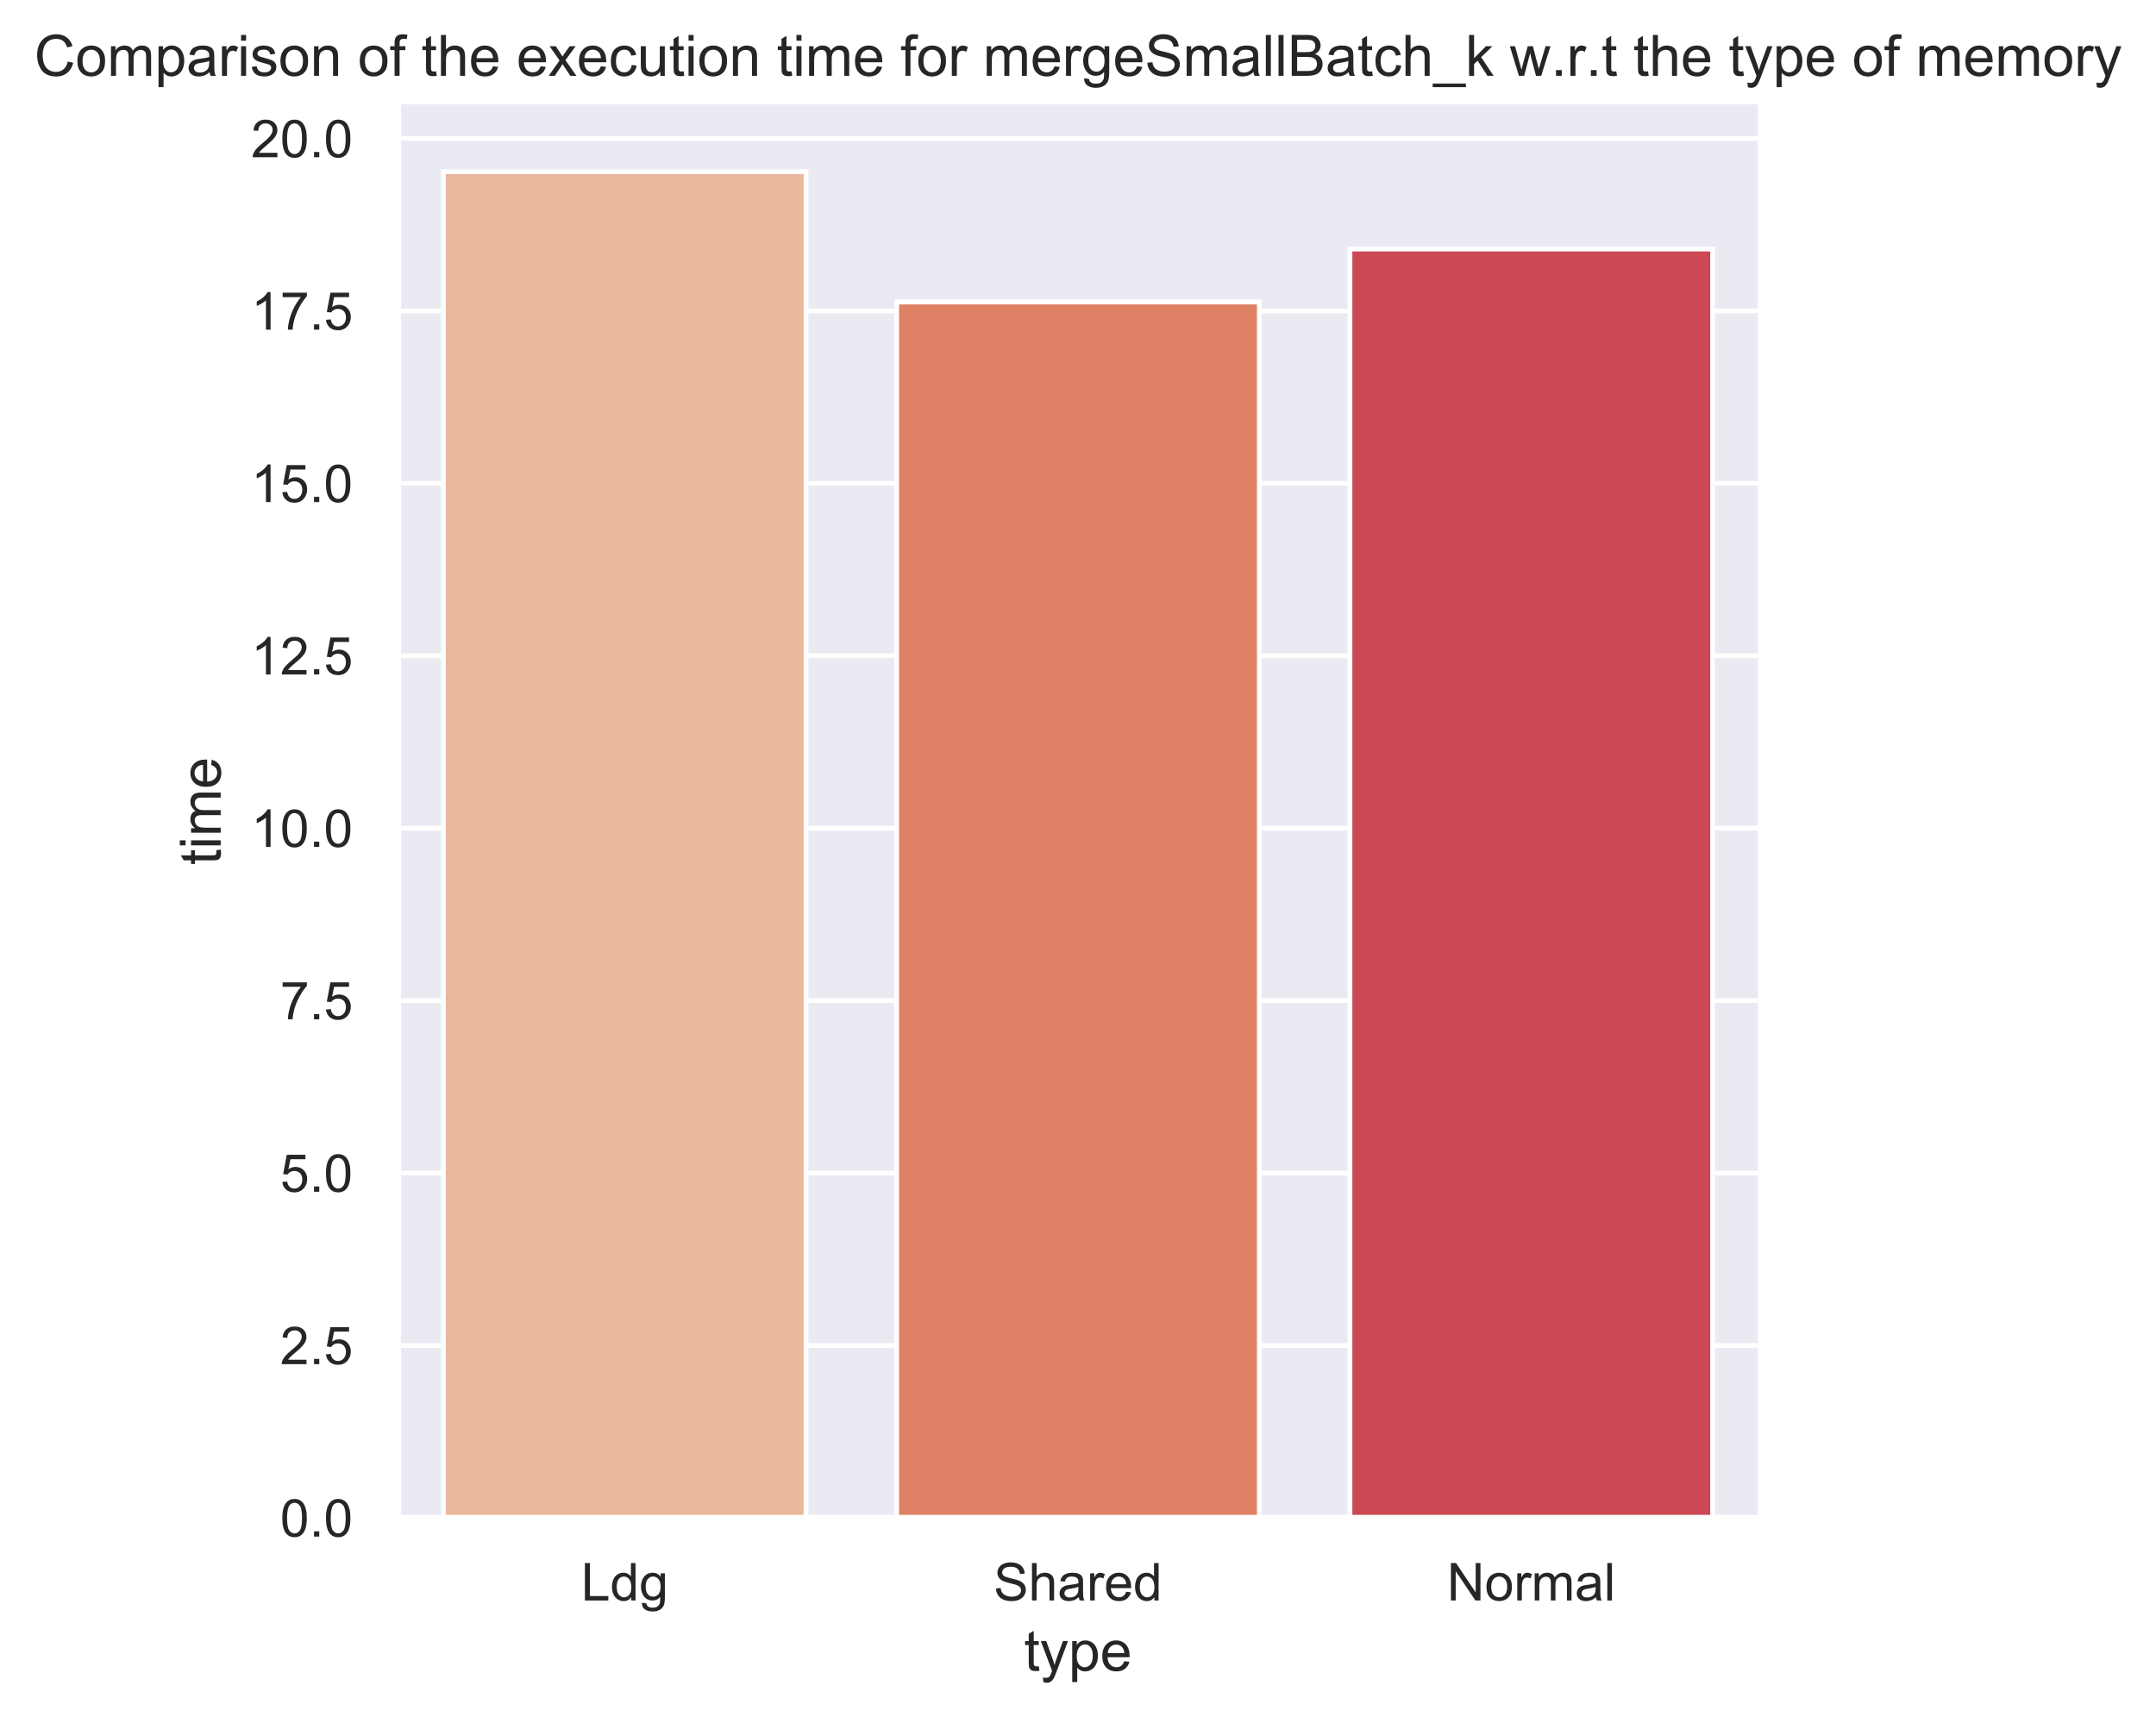
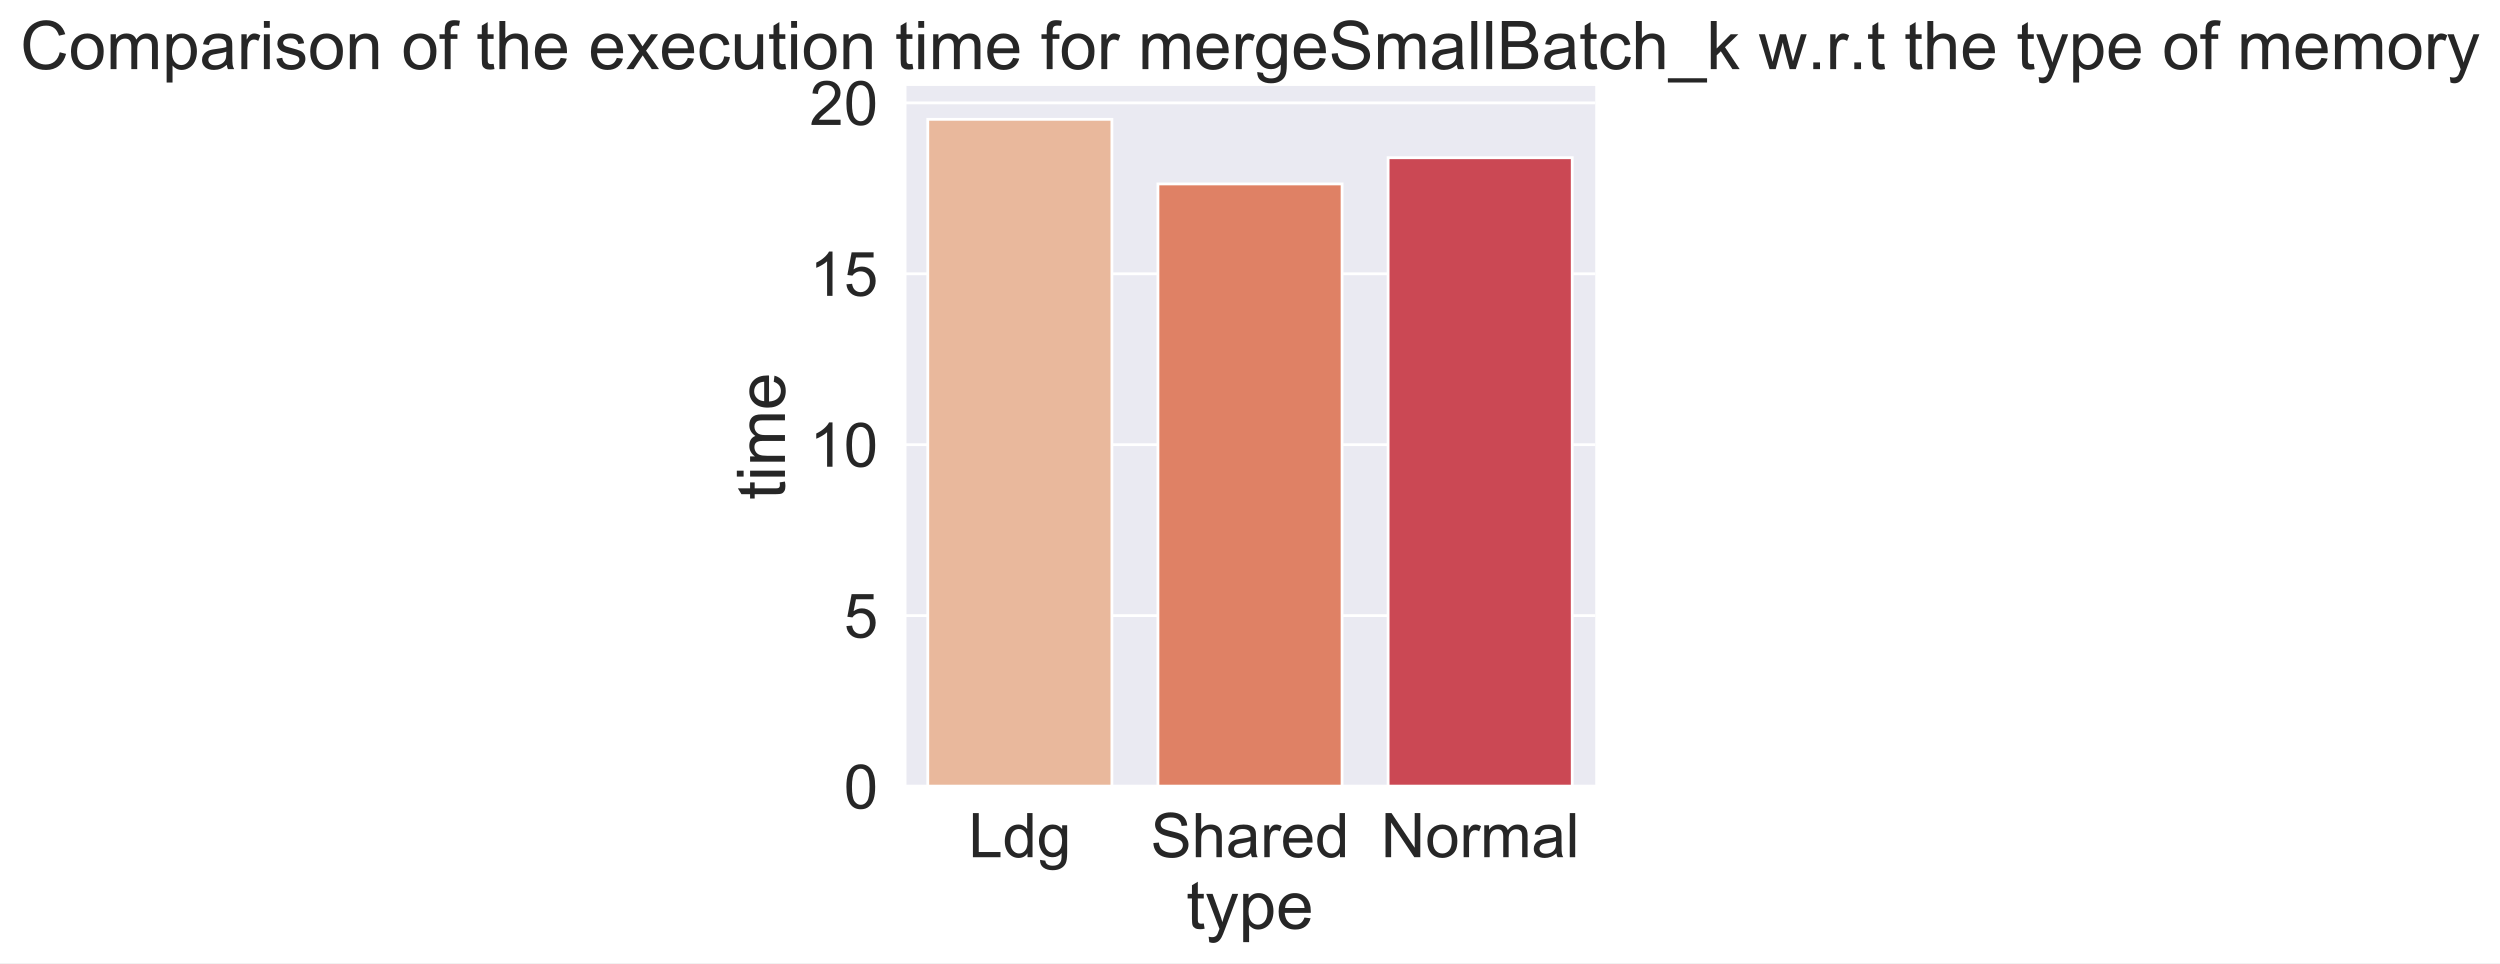
- <svg xmlns="http://www.w3.org/2000/svg" xmlns:xlink="http://www.w3.org/1999/xlink" height="360.928pt" version="1.1" viewBox="0 0 453.202 360.928" width="453.202pt">
+ <svg xmlns="http://www.w3.org/2000/svg" xmlns:xlink="http://www.w3.org/1999/xlink" height="343.639pt" version="1.1" viewBox="0 0 892.005 343.639" width="892.005pt">
  <defs>
    <style type="text/css">
*{stroke-linecap:butt;stroke-linejoin:round;}
  </style>
  </defs>
  <g id="figure_1">
    <g id="patch_1">
-       <path d="M 0 360.928  L 453.202 360.928  L 453.202 0  L 0 0  z " style="fill:#ffffff;" />
+       <path d="M 0 343.639  L 892.005 343.639  L 892.005 0  L 0 0  z " style="fill:#ffffff;" />
    </g>
    <g id="axes_1">
      <g id="patch_2">
-         <path d="M 83.681 319.065  L 369.521 319.065  L 369.521 21.936  L 83.681 21.936  z " style="fill:#eaeaf2;" />
+         <path d="M 322.815 280.613  L 569.19 280.613  L 569.19 30.671  L 322.815 30.671  z " style="fill:#eaeaf2;" />
      </g>
      <g id="matplotlib.axis_1">
        <g id="xtick_1">
          <g id="text_1">
            <defs>
              <path d="M 7.328 0  L 7.328 71.578  L 16.797 71.578  L 16.797 8.453  L 52.047 8.453  L 52.047 0  z " id="ArialMT-76" />
              <path d="M 40.234 0  L 40.234 6.547  Q 35.297 -1.172 25.734 -1.172  Q 19.531 -1.172 14.328 2.25  Q 9.125 5.672 6.266 11.797  Q 3.422 17.922 3.422 25.875  Q 3.422 33.641 6 39.969  Q 8.594 46.297 13.766 49.656  Q 18.953 53.031 25.344 53.031  Q 30.031 53.031 33.688 51.047  Q 37.359 49.078 39.656 45.906  L 39.656 71.578  L 48.391 71.578  L 48.391 0  z M 12.453 25.875  Q 12.453 15.922 16.641 10.984  Q 20.844 6.062 26.562 6.062  Q 32.328 6.062 36.344 10.766  Q 40.375 15.484 40.375 25.141  Q 40.375 35.797 36.266 40.766  Q 32.172 45.75 26.172 45.75  Q 20.312 45.75 16.375 40.969  Q 12.453 36.188 12.453 25.875  z " id="ArialMT-100" />
              <path d="M 4.984 -4.297  L 13.531 -5.562  Q 14.062 -9.516 16.5 -11.328  Q 19.781 -13.766 25.438 -13.766  Q 31.547 -13.766 34.859 -11.328  Q 38.188 -8.891 39.359 -4.5  Q 40.047 -1.812 39.984 6.781  Q 34.234 0 25.641 0  Q 14.938 0 9.078 7.719  Q 3.219 15.438 3.219 26.219  Q 3.219 33.641 5.906 39.906  Q 8.594 46.188 13.688 49.609  Q 18.797 53.031 25.688 53.031  Q 34.859 53.031 40.828 45.609  L 40.828 51.859  L 48.922 51.859  L 48.922 7.031  Q 48.922 -5.078 46.453 -10.125  Q 44 -15.188 38.641 -18.109  Q 33.297 -21.047 25.484 -21.047  Q 16.219 -21.047 10.5 -16.875  Q 4.781 -12.703 4.984 -4.297  z M 12.25 26.859  Q 12.25 16.656 16.297 11.969  Q 20.359 7.281 26.469 7.281  Q 32.516 7.281 36.609 11.938  Q 40.719 16.609 40.719 26.562  Q 40.719 36.078 36.5 40.906  Q 32.281 45.75 26.312 45.75  Q 20.453 45.75 16.344 40.984  Q 12.25 36.234 12.25 26.859  z " id="ArialMT-103" />
            </defs>
-             <g style="fill:#262626;" transform="translate(122.1457 336.4386)scale(0.11 -0.11)">
+             <g style="fill:#262626;" transform="translate(345.5264 305.8597)scale(0.22 -0.22)">
              <use xlink:href="#ArialMT-76" />
              <use x="55.615" xlink:href="#ArialMT-100" />
              <use x="111.23" xlink:href="#ArialMT-103" />
            </g>
          </g>
        </g>
        <g id="xtick_2">
          <g id="text_2">
            <defs>
              <path d="M 4.5 23  L 13.422 23.781  Q 14.062 18.406 16.375 14.969  Q 18.703 11.531 23.578 9.406  Q 28.469 7.281 34.578 7.281  Q 39.984 7.281 44.141 8.891  Q 48.297 10.5 50.312 13.297  Q 52.344 16.109 52.344 19.438  Q 52.344 22.797 50.391 25.312  Q 48.438 27.828 43.953 29.547  Q 41.062 30.672 31.203 33.031  Q 21.344 35.406 17.391 37.5  Q 12.25 40.188 9.734 44.156  Q 7.234 48.141 7.234 53.078  Q 7.234 58.5 10.297 63.203  Q 13.375 67.922 19.281 70.359  Q 25.203 72.797 32.422 72.797  Q 40.375 72.797 46.453 70.234  Q 52.547 67.672 55.812 62.688  Q 59.078 57.719 59.328 51.422  L 50.25 50.734  Q 49.516 57.516 45.281 60.984  Q 41.062 64.453 32.812 64.453  Q 24.219 64.453 20.281 61.297  Q 16.359 58.156 16.359 53.719  Q 16.359 49.859 19.141 47.359  Q 21.875 44.875 33.422 42.266  Q 44.969 39.656 49.266 37.703  Q 55.516 34.812 58.484 30.391  Q 61.469 25.984 61.469 20.219  Q 61.469 14.5 58.203 9.438  Q 54.938 4.391 48.797 1.578  Q 42.672 -1.219 35.016 -1.219  Q 25.297 -1.219 18.719 1.609  Q 12.156 4.438 8.422 10.125  Q 4.688 15.828 4.5 23  z " id="ArialMT-83" />
              <path d="M 6.594 0  L 6.594 71.578  L 15.375 71.578  L 15.375 45.906  Q 21.531 53.031 30.906 53.031  Q 36.672 53.031 40.922 50.75  Q 45.172 48.484 47 44.484  Q 48.828 40.484 48.828 32.859  L 48.828 0  L 40.047 0  L 40.047 32.859  Q 40.047 39.453 37.188 42.453  Q 34.328 45.453 29.109 45.453  Q 25.203 45.453 21.75 43.422  Q 18.312 41.406 16.844 37.938  Q 15.375 34.469 15.375 28.375  L 15.375 0  z " id="ArialMT-104" />
              <path d="M 40.438 6.391  Q 35.547 2.25 31.031 0.531  Q 26.516 -1.172 21.344 -1.172  Q 12.797 -1.172 8.203 3  Q 3.609 7.172 3.609 13.672  Q 3.609 17.484 5.344 20.625  Q 7.078 23.781 9.891 25.688  Q 12.703 27.594 16.219 28.562  Q 18.797 29.25 24.031 29.891  Q 34.672 31.156 39.703 32.906  Q 39.75 34.719 39.75 35.203  Q 39.75 40.578 37.25 42.781  Q 33.891 45.75 27.25 45.75  Q 21.047 45.75 18.094 43.578  Q 15.141 41.406 13.719 35.891  L 5.125 37.062  Q 6.297 42.578 8.984 45.969  Q 11.672 49.359 16.75 51.188  Q 21.828 53.031 28.516 53.031  Q 35.156 53.031 39.297 51.469  Q 43.453 49.906 45.406 47.531  Q 47.359 45.172 48.141 41.547  Q 48.578 39.312 48.578 33.453  L 48.578 21.734  Q 48.578 9.469 49.141 6.219  Q 49.703 2.984 51.375 0  L 42.188 0  Q 40.828 2.734 40.438 6.391  z M 39.703 26.031  Q 34.906 24.078 25.344 22.703  Q 19.922 21.922 17.672 20.938  Q 15.438 19.969 14.203 18.094  Q 12.984 16.219 12.984 13.922  Q 12.984 10.406 15.641 8.062  Q 18.312 5.719 23.438 5.719  Q 28.516 5.719 32.469 7.938  Q 36.422 10.156 38.281 14.016  Q 39.703 17 39.703 22.797  z " id="ArialMT-97" />
              <path d="M 6.5 0  L 6.5 51.859  L 14.406 51.859  L 14.406 44  Q 17.438 49.516 20 51.266  Q 22.562 53.031 25.641 53.031  Q 30.078 53.031 34.672 50.203  L 31.641 42.047  Q 28.422 43.953 25.203 43.953  Q 22.312 43.953 20.016 42.219  Q 17.719 40.484 16.75 37.406  Q 15.281 32.719 15.281 27.156  L 15.281 0  z " id="ArialMT-114" />
              <path d="M 42.094 16.703  L 51.172 15.578  Q 49.031 7.625 43.219 3.219  Q 37.406 -1.172 28.375 -1.172  Q 17 -1.172 10.328 5.828  Q 3.656 12.844 3.656 25.484  Q 3.656 38.578 10.391 45.797  Q 17.141 53.031 27.875 53.031  Q 38.281 53.031 44.875 45.953  Q 51.469 38.875 51.469 26.031  Q 51.469 25.25 51.422 23.688  L 12.75 23.688  Q 13.234 15.141 17.578 10.594  Q 21.922 6.062 28.422 6.062  Q 33.25 6.062 36.672 8.594  Q 40.094 11.141 42.094 16.703  z M 13.234 30.906  L 42.188 30.906  Q 41.609 37.453 38.875 40.719  Q 34.672 45.797 27.984 45.797  Q 21.922 45.797 17.797 41.75  Q 13.672 37.703 13.234 30.906  z " id="ArialMT-101" />
            </defs>
-             <g style="fill:#262626;" transform="translate(208.8672 336.4386)scale(0.11 -0.11)">
+             <g style="fill:#262626;" transform="translate(410.5344 305.8597)scale(0.22 -0.22)">
              <use xlink:href="#ArialMT-83" />
              <use x="66.699" xlink:href="#ArialMT-104" />
              <use x="122.314" xlink:href="#ArialMT-97" />
              <use x="177.93" xlink:href="#ArialMT-114" />
              <use x="211.23" xlink:href="#ArialMT-101" />
              <use x="266.846" xlink:href="#ArialMT-100" />
            </g>
          </g>
        </g>
        <g id="xtick_3">
          <g id="text_3">
            <defs>
              <path d="M 7.625 0  L 7.625 71.578  L 17.328 71.578  L 54.938 15.375  L 54.938 71.578  L 64.016 71.578  L 64.016 0  L 54.297 0  L 16.703 56.25  L 16.703 0  z " id="ArialMT-78" />
              <path d="M 3.328 25.922  Q 3.328 40.328 11.328 47.266  Q 18.016 53.031 27.641 53.031  Q 38.328 53.031 45.109 46.016  Q 51.906 39.016 51.906 26.656  Q 51.906 16.656 48.906 10.906  Q 45.906 5.172 40.156 2  Q 34.422 -1.172 27.641 -1.172  Q 16.75 -1.172 10.031 5.812  Q 3.328 12.797 3.328 25.922  z M 12.359 25.922  Q 12.359 15.969 16.703 11.016  Q 21.047 6.062 27.641 6.062  Q 34.188 6.062 38.531 11.031  Q 42.875 16.016 42.875 26.219  Q 42.875 35.844 38.5 40.797  Q 34.125 45.75 27.641 45.75  Q 21.047 45.75 16.703 40.812  Q 12.359 35.891 12.359 25.922  z " id="ArialMT-111" />
              <path d="M 6.594 0  L 6.594 51.859  L 14.453 51.859  L 14.453 44.578  Q 16.891 48.391 20.938 50.703  Q 25 53.031 30.172 53.031  Q 35.938 53.031 39.625 50.641  Q 43.312 48.25 44.828 43.953  Q 50.984 53.031 60.844 53.031  Q 68.562 53.031 72.703 48.75  Q 76.859 44.484 76.859 35.594  L 76.859 0  L 68.109 0  L 68.109 32.672  Q 68.109 37.938 67.25 40.25  Q 66.406 42.578 64.156 43.984  Q 61.922 45.406 58.891 45.406  Q 53.422 45.406 49.797 41.766  Q 46.188 38.141 46.188 30.125  L 46.188 0  L 37.406 0  L 37.406 33.688  Q 37.406 39.547 35.25 42.469  Q 33.109 45.406 28.219 45.406  Q 24.516 45.406 21.359 43.453  Q 18.219 41.5 16.797 37.734  Q 15.375 33.984 15.375 26.906  L 15.375 0  z " id="ArialMT-109" />
              <path d="M 6.391 0  L 6.391 71.578  L 15.188 71.578  L 15.188 0  z " id="ArialMT-108" />
            </defs>
-             <g style="fill:#262626;" transform="translate(304.1575 336.4386)scale(0.11 -0.11)">
+             <g style="fill:#262626;" transform="translate(492.68 305.8597)scale(0.22 -0.22)">
              <use xlink:href="#ArialMT-78" />
              <use x="72.217" xlink:href="#ArialMT-111" />
              <use x="127.832" xlink:href="#ArialMT-114" />
              <use x="161.133" xlink:href="#ArialMT-109" />
              <use x="244.434" xlink:href="#ArialMT-97" />
              <use x="300.049" xlink:href="#ArialMT-108" />
            </g>
          </g>
        </g>
        <g id="text_4">
          <defs>
            <path d="M 25.781 7.859  L 27.047 0.094  Q 23.344 -0.688 20.406 -0.688  Q 15.625 -0.688 12.984 0.828  Q 10.359 2.344 9.281 4.812  Q 8.203 7.281 8.203 15.188  L 8.203 45.016  L 1.766 45.016  L 1.766 51.859  L 8.203 51.859  L 8.203 64.703  L 16.938 69.969  L 16.938 51.859  L 25.781 51.859  L 25.781 45.016  L 16.938 45.016  L 16.938 14.703  Q 16.938 10.938 17.406 9.859  Q 17.875 8.797 18.922 8.156  Q 19.969 7.516 21.922 7.516  Q 23.391 7.516 25.781 7.859  z " id="ArialMT-116" />
            <path d="M 6.203 -19.969  L 5.219 -11.719  Q 8.109 -12.5 10.25 -12.5  Q 13.188 -12.5 14.938 -11.516  Q 16.703 -10.547 17.828 -8.797  Q 18.656 -7.469 20.516 -2.25  Q 20.75 -1.516 21.297 -0.094  L 1.609 51.859  L 11.078 51.859  L 21.875 21.828  Q 23.969 16.109 25.641 9.812  Q 27.156 15.875 29.25 21.625  L 40.328 51.859  L 49.125 51.859  L 29.391 -0.875  Q 26.219 -9.422 24.469 -12.641  Q 22.125 -17 19.094 -19.016  Q 16.062 -21.047 11.859 -21.047  Q 9.328 -21.047 6.203 -19.969  z " id="ArialMT-121" />
            <path d="M 6.594 -19.875  L 6.594 51.859  L 14.594 51.859  L 14.594 45.125  Q 17.438 49.078 21 51.047  Q 24.562 53.031 29.641 53.031  Q 36.281 53.031 41.359 49.609  Q 46.438 46.188 49.016 39.953  Q 51.609 33.734 51.609 26.312  Q 51.609 18.359 48.75 11.984  Q 45.906 5.609 40.453 2.219  Q 35.016 -1.172 29 -1.172  Q 24.609 -1.172 21.109 0.688  Q 17.625 2.547 15.375 5.375  L 15.375 -19.875  z M 14.547 25.641  Q 14.547 15.625 18.594 10.844  Q 22.656 6.062 28.422 6.062  Q 34.281 6.062 38.453 11.016  Q 42.625 15.969 42.625 26.375  Q 42.625 36.281 38.547 41.203  Q 34.469 46.141 28.812 46.141  Q 23.188 46.141 18.859 40.891  Q 14.547 35.641 14.547 25.641  z " id="ArialMT-112" />
          </defs>
-           <g style="fill:#262626;" transform="translate(215.2612 351.2025)scale(0.12 -0.12)">
+           <g style="fill:#262626;" transform="translate(423.3225 331.3875)scale(0.24 -0.24)">
            <use xlink:href="#ArialMT-116" />
            <use x="27.783" xlink:href="#ArialMT-121" />
            <use x="77.783" xlink:href="#ArialMT-112" />
            <use x="133.398" xlink:href="#ArialMT-101" />
          </g>
        </g>
      </g>
      <g id="matplotlib.axis_2">
        <g id="ytick_1">
          <g id="line2d_1">
-             <path clip-path="url(#p1b92fdbf98)" d="M 83.681 319.065  L 369.521 319.065  " style="fill:none;stroke:#ffffff;stroke-linecap:round;" />
+             <path clip-path="url(#p3af0420ba1)" d="M 322.815 280.613  L 569.19 280.613  " style="fill:none;stroke:#ffffff;stroke-linecap:round;" />
          </g>
          <g id="text_5">
            <defs>
              <path d="M 4.156 35.297  Q 4.156 48 6.766 55.734  Q 9.375 63.484 14.516 67.672  Q 19.672 71.875 27.484 71.875  Q 33.25 71.875 37.594 69.547  Q 41.938 67.234 44.766 62.859  Q 47.609 58.5 49.219 52.219  Q 50.828 45.953 50.828 35.297  Q 50.828 22.703 48.234 14.969  Q 45.656 7.234 40.5 3  Q 35.359 -1.219 27.484 -1.219  Q 17.141 -1.219 11.234 6.203  Q 4.156 15.141 4.156 35.297  z M 13.188 35.297  Q 13.188 17.672 17.312 11.828  Q 21.438 6 27.484 6  Q 33.547 6 37.672 11.859  Q 41.797 17.719 41.797 35.297  Q 41.797 52.984 37.672 58.781  Q 33.547 64.594 27.391 64.594  Q 21.344 64.594 17.719 59.469  Q 13.188 52.938 13.188 35.297  z " id="ArialMT-48" />
-               <path d="M 9.078 0  L 9.078 10.016  L 19.094 10.016  L 19.094 0  z " id="ArialMT-46" />
-             </defs>
-             <g style="fill:#262626;" transform="translate(58.89125 323.0018)scale(0.11 -0.11)">
+             </defs>
+             <g style="fill:#262626;" transform="translate(301.0809 288.4861)scale(0.22 -0.22)">
              <use xlink:href="#ArialMT-48" />
-               <use x="55.615" xlink:href="#ArialMT-46" />
-               <use x="83.398" xlink:href="#ArialMT-48" />
            </g>
          </g>
        </g>
        <g id="ytick_2">
          <g id="line2d_2">
-             <path clip-path="url(#p1b92fdbf98)" d="M 83.681 282.821  L 369.521 282.821  " style="fill:none;stroke:#ffffff;stroke-linecap:round;" />
+             <path clip-path="url(#p3af0420ba1)" d="M 322.815 219.637  L 569.19 219.637  " style="fill:none;stroke:#ffffff;stroke-linecap:round;" />
          </g>
          <g id="text_6">
            <defs>
-               <path d="M 50.344 8.453  L 50.344 0  L 3.031 0  Q 2.938 3.172 4.047 6.109  Q 5.859 10.938 9.828 15.625  Q 13.812 20.312 21.344 26.469  Q 33.016 36.031 37.109 41.625  Q 41.219 47.219 41.219 52.203  Q 41.219 57.422 37.469 61  Q 33.734 64.594 27.734 64.594  Q 21.391 64.594 17.578 60.781  Q 13.766 56.984 13.719 50.25  L 4.688 51.172  Q 5.609 61.281 11.656 66.578  Q 17.719 71.875 27.938 71.875  Q 38.234 71.875 44.234 66.156  Q 50.25 60.453 50.25 52  Q 50.25 47.703 48.484 43.547  Q 46.734 39.406 42.656 34.812  Q 38.578 30.219 29.109 22.219  Q 21.188 15.578 18.938 13.203  Q 16.703 10.844 15.234 8.453  z " id="ArialMT-50" />
              <path d="M 4.156 18.75  L 13.375 19.531  Q 14.406 12.797 18.141 9.391  Q 21.875 6 27.156 6  Q 33.5 6 37.891 10.781  Q 42.281 15.578 42.281 23.484  Q 42.281 31 38.062 35.344  Q 33.844 39.703 27 39.703  Q 22.75 39.703 19.328 37.766  Q 15.922 35.844 13.969 32.766  L 5.719 33.844  L 12.641 70.609  L 48.25 70.609  L 48.25 62.203  L 19.672 62.203  L 15.828 42.969  Q 22.266 47.469 29.344 47.469  Q 38.719 47.469 45.156 40.969  Q 51.609 34.469 51.609 24.266  Q 51.609 14.547 45.953 7.469  Q 39.062 -1.219 27.156 -1.219  Q 17.391 -1.219 11.203 4.25  Q 5.031 9.719 4.156 18.75  z " id="ArialMT-53" />
            </defs>
-             <g style="fill:#262626;" transform="translate(58.89125 286.7579)scale(0.11 -0.11)">
-               <use xlink:href="#ArialMT-50" />
-               <use x="55.615" xlink:href="#ArialMT-46" />
-               <use x="83.398" xlink:href="#ArialMT-53" />
+             <g style="fill:#262626;" transform="translate(301.0809 227.5103)scale(0.22 -0.22)">
+               <use xlink:href="#ArialMT-53" />
            </g>
          </g>
        </g>
        <g id="ytick_3">
          <g id="line2d_3">
-             <path clip-path="url(#p1b92fdbf98)" d="M 83.681 246.577  L 369.521 246.577  " style="fill:none;stroke:#ffffff;stroke-linecap:round;" />
+             <path clip-path="url(#p3af0420ba1)" d="M 322.815 158.661  L 569.19 158.661  " style="fill:none;stroke:#ffffff;stroke-linecap:round;" />
          </g>
          <g id="text_7">
-             <g style="fill:#262626;" transform="translate(58.89125 250.514)scale(0.11 -0.11)">
-               <use xlink:href="#ArialMT-53" />
-               <use x="55.615" xlink:href="#ArialMT-46" />
-               <use x="83.398" xlink:href="#ArialMT-48" />
+             <defs>
+               <path d="M 37.25 0  L 28.469 0  L 28.469 56  Q 25.297 52.984 20.141 49.953  Q 14.984 46.922 10.891 45.406  L 10.891 53.906  Q 18.266 57.375 23.781 62.297  Q 29.297 67.234 31.594 71.875  L 37.25 71.875  z " id="ArialMT-49" />
+             </defs>
+             <g style="fill:#262626;" transform="translate(288.8469 166.5345)scale(0.22 -0.22)">
+               <use xlink:href="#ArialMT-49" />
+               <use x="55.615" xlink:href="#ArialMT-48" />
            </g>
          </g>
        </g>
        <g id="ytick_4">
          <g id="line2d_4">
-             <path clip-path="url(#p1b92fdbf98)" d="M 83.681 210.333  L 369.521 210.333  " style="fill:none;stroke:#ffffff;stroke-linecap:round;" />
+             <path clip-path="url(#p3af0420ba1)" d="M 322.815 97.685  L 569.19 97.685  " style="fill:none;stroke:#ffffff;stroke-linecap:round;" />
          </g>
          <g id="text_8">
-             <defs>
-               <path d="M 4.734 62.203  L 4.734 70.656  L 51.078 70.656  L 51.078 63.812  Q 44.234 56.547 37.516 44.484  Q 30.812 32.422 27.156 19.672  Q 24.516 10.688 23.781 0  L 14.75 0  Q 14.891 8.453 18.062 20.406  Q 21.234 32.375 27.172 43.484  Q 33.109 54.594 39.797 62.203  z " id="ArialMT-55" />
-             </defs>
-             <g style="fill:#262626;" transform="translate(58.89125 214.2701)scale(0.11 -0.11)">
-               <use xlink:href="#ArialMT-55" />
-               <use x="55.615" xlink:href="#ArialMT-46" />
-               <use x="83.398" xlink:href="#ArialMT-53" />
+             <g style="fill:#262626;" transform="translate(288.8469 105.5588)scale(0.22 -0.22)">
+               <use xlink:href="#ArialMT-49" />
+               <use x="55.615" xlink:href="#ArialMT-53" />
            </g>
          </g>
        </g>
        <g id="ytick_5">
          <g id="line2d_5">
-             <path clip-path="url(#p1b92fdbf98)" d="M 83.681 174.089  L 369.521 174.089  " style="fill:none;stroke:#ffffff;stroke-linecap:round;" />
+             <path clip-path="url(#p3af0420ba1)" d="M 322.815 36.709  L 569.19 36.709  " style="fill:none;stroke:#ffffff;stroke-linecap:round;" />
          </g>
          <g id="text_9">
            <defs>
-               <path d="M 37.25 0  L 28.469 0  L 28.469 56  Q 25.297 52.984 20.141 49.953  Q 14.984 46.922 10.891 45.406  L 10.891 53.906  Q 18.266 57.375 23.781 62.297  Q 29.297 67.234 31.594 71.875  L 37.25 71.875  z " id="ArialMT-49" />
-             </defs>
-             <g style="fill:#262626;" transform="translate(52.77422 178.0262)scale(0.11 -0.11)">
-               <use xlink:href="#ArialMT-49" />
-               <use x="55.615" xlink:href="#ArialMT-48" />
-               <use x="111.23" xlink:href="#ArialMT-46" />
-               <use x="139.014" xlink:href="#ArialMT-48" />
-             </g>
-           </g>
-         </g>
-         <g id="ytick_6">
-           <g id="line2d_6">
-             <path clip-path="url(#p1b92fdbf98)" d="M 83.681 137.845  L 369.521 137.845  " style="fill:none;stroke:#ffffff;stroke-linecap:round;" />
-           </g>
-           <g id="text_10">
-             <g style="fill:#262626;" transform="translate(52.77422 141.7823)scale(0.11 -0.11)">
-               <use xlink:href="#ArialMT-49" />
-               <use x="55.615" xlink:href="#ArialMT-50" />
-               <use x="111.23" xlink:href="#ArialMT-46" />
-               <use x="139.014" xlink:href="#ArialMT-53" />
-             </g>
-           </g>
-         </g>
-         <g id="ytick_7">
-           <g id="line2d_7">
-             <path clip-path="url(#p1b92fdbf98)" d="M 83.681 101.602  L 369.521 101.602  " style="fill:none;stroke:#ffffff;stroke-linecap:round;" />
-           </g>
-           <g id="text_11">
-             <g style="fill:#262626;" transform="translate(52.77422 105.5384)scale(0.11 -0.11)">
-               <use xlink:href="#ArialMT-49" />
-               <use x="55.615" xlink:href="#ArialMT-53" />
-               <use x="111.23" xlink:href="#ArialMT-46" />
-               <use x="139.014" xlink:href="#ArialMT-48" />
-             </g>
-           </g>
-         </g>
-         <g id="ytick_8">
-           <g id="line2d_8">
-             <path clip-path="url(#p1b92fdbf98)" d="M 83.681 65.358  L 369.521 65.358  " style="fill:none;stroke:#ffffff;stroke-linecap:round;" />
-           </g>
-           <g id="text_12">
-             <g style="fill:#262626;" transform="translate(52.77422 69.29447)scale(0.11 -0.11)">
-               <use xlink:href="#ArialMT-49" />
-               <use x="55.615" xlink:href="#ArialMT-55" />
-               <use x="111.23" xlink:href="#ArialMT-46" />
-               <use x="139.014" xlink:href="#ArialMT-53" />
-             </g>
-           </g>
-         </g>
-         <g id="ytick_9">
-           <g id="line2d_9">
-             <path clip-path="url(#p1b92fdbf98)" d="M 83.681 29.114  L 369.521 29.114  " style="fill:none;stroke:#ffffff;stroke-linecap:round;" />
-           </g>
-           <g id="text_13">
-             <g style="fill:#262626;" transform="translate(52.77422 33.05056)scale(0.11 -0.11)">
+               <path d="M 50.344 8.453  L 50.344 0  L 3.031 0  Q 2.938 3.172 4.047 6.109  Q 5.859 10.938 9.828 15.625  Q 13.812 20.312 21.344 26.469  Q 33.016 36.031 37.109 41.625  Q 41.219 47.219 41.219 52.203  Q 41.219 57.422 37.469 61  Q 33.734 64.594 27.734 64.594  Q 21.391 64.594 17.578 60.781  Q 13.766 56.984 13.719 50.25  L 4.688 51.172  Q 5.609 61.281 11.656 66.578  Q 17.719 71.875 27.938 71.875  Q 38.234 71.875 44.234 66.156  Q 50.25 60.453 50.25 52  Q 50.25 47.703 48.484 43.547  Q 46.734 39.406 42.656 34.812  Q 38.578 30.219 29.109 22.219  Q 21.188 15.578 18.938 13.203  Q 16.703 10.844 15.234 8.453  z " id="ArialMT-50" />
+             </defs>
+             <g style="fill:#262626;" transform="translate(288.8469 44.583)scale(0.22 -0.22)">
              <use xlink:href="#ArialMT-50" />
              <use x="55.615" xlink:href="#ArialMT-48" />
-               <use x="111.23" xlink:href="#ArialMT-46" />
-               <use x="139.014" xlink:href="#ArialMT-48" />
-             </g>
-           </g>
-         </g>
-         <g id="text_14">
+             </g>
+           </g>
+         </g>
+         <g id="text_10">
          <defs>
            <path d="M 6.641 61.469  L 6.641 71.578  L 15.438 71.578  L 15.438 61.469  z M 6.641 0  L 6.641 51.859  L 15.438 51.859  L 15.438 0  z " id="ArialMT-105" />
          </defs>
-           <g style="fill:#262626;" transform="translate(46.38922 181.8347)rotate(-90)scale(0.12 -0.12)">
+           <g style="fill:#262626;" transform="translate(280.0769 178.3106)rotate(-90)scale(0.24 -0.24)">
            <use xlink:href="#ArialMT-116" />
            <use x="27.783" xlink:href="#ArialMT-105" />
            <use x="50" xlink:href="#ArialMT-109" />
            <use x="133.301" xlink:href="#ArialMT-101" />
          </g>
        </g>
      </g>
      <g id="patch_3">
-         <path clip-path="url(#p1b92fdbf98)" d="M 93.209 319.065  L 169.433 319.065  L 169.433 36.085  L 93.209 36.085  z " style="fill:#e9b89c;stroke:#ffffff;stroke-linejoin:miter;" />
+         <path clip-path="url(#p3af0420ba1)" d="M 331.027 280.613  L 396.728 280.613  L 396.728 42.573  L 331.027 42.573  z " style="fill:#e9b89c;stroke:#ffffff;stroke-linejoin:miter;" />
      </g>
      <g id="patch_4">
-         <path clip-path="url(#p1b92fdbf98)" d="M 188.489 319.065  L 264.713 319.065  L 264.713 63.488  L 188.489 63.488  z " style="fill:#df8165;stroke:#ffffff;stroke-linejoin:miter;" />
+         <path clip-path="url(#p3af0420ba1)" d="M 413.152 280.613  L 478.853 280.613  L 478.853 65.624  L 413.152 65.624  z " style="fill:#df8165;stroke:#ffffff;stroke-linejoin:miter;" />
      </g>
      <g id="patch_5">
-         <path clip-path="url(#p1b92fdbf98)" d="M 283.769 319.065  L 359.993 319.065  L 359.993 52.366  L 283.769 52.366  z " style="fill:#cb4854;stroke:#ffffff;stroke-linejoin:miter;" />
-       </g>
-       <g id="line2d_10">
-         <path clip-path="url(#p1b92fdbf98)" d="M 0 0  " style="fill:none;stroke:#424242;stroke-linecap:round;stroke-width:2.7;" />
-       </g>
-       <g id="line2d_11">
-         <path clip-path="url(#p1b92fdbf98)" d="M 0 0  " style="fill:none;stroke:#424242;stroke-linecap:round;stroke-width:2.7;" />
-       </g>
-       <g id="line2d_12">
-         <path clip-path="url(#p1b92fdbf98)" d="M 0 0  " style="fill:none;stroke:#424242;stroke-linecap:round;stroke-width:2.7;" />
+         <path clip-path="url(#p3af0420ba1)" d="M 495.277 280.613  L 560.977 280.613  L 560.977 56.268  L 495.277 56.268  z " style="fill:#cb4854;stroke:#ffffff;stroke-linejoin:miter;" />
+       </g>
+       <g id="line2d_6">
+         <path clip-path="url(#p3af0420ba1)" d="M 0 0  " style="fill:none;stroke:#424242;stroke-linecap:round;stroke-width:2.7;" />
+       </g>
+       <g id="line2d_7">
+         <path clip-path="url(#p3af0420ba1)" d="M 0 0  " style="fill:none;stroke:#424242;stroke-linecap:round;stroke-width:2.7;" />
+       </g>
+       <g id="line2d_8">
+         <path clip-path="url(#p3af0420ba1)" d="M 0 0  " style="fill:none;stroke:#424242;stroke-linecap:round;stroke-width:2.7;" />
      </g>
      <g id="patch_6">
-         <path d="M 83.681 319.065  L 83.681 21.936  " style="fill:none;stroke:#ffffff;stroke-linecap:square;stroke-linejoin:miter;stroke-width:1.25;" />
+         <path d="M 322.815 280.613  L 322.815 30.671  " style="fill:none;stroke:#ffffff;stroke-linecap:square;stroke-linejoin:miter;stroke-width:1.25;" />
      </g>
      <g id="patch_7">
-         <path d="M 83.681 319.065  L 369.521 319.065  " style="fill:none;stroke:#ffffff;stroke-linecap:square;stroke-linejoin:miter;stroke-width:1.25;" />
-       </g>
-       <g id="text_15">
+         <path d="M 322.815 280.613  L 569.19 280.613  " style="fill:none;stroke:#ffffff;stroke-linecap:square;stroke-linejoin:miter;stroke-width:1.25;" />
+       </g>
+       <g id="text_11">
        <defs>
          <path d="M 58.797 25.094  L 68.266 22.703  Q 65.281 11.031 57.547 4.906  Q 49.812 -1.219 38.625 -1.219  Q 27.047 -1.219 19.797 3.484  Q 12.547 8.203 8.766 17.141  Q 4.984 26.078 4.984 36.328  Q 4.984 47.516 9.25 55.828  Q 13.531 64.156 21.406 68.469  Q 29.297 72.797 38.766 72.797  Q 49.516 72.797 56.828 67.328  Q 64.156 61.859 67.047 51.953  L 57.719 49.75  Q 55.219 57.562 50.484 61.125  Q 45.75 64.703 38.578 64.703  Q 30.328 64.703 24.781 60.734  Q 19.234 56.781 16.984 50.109  Q 14.75 43.453 14.75 36.375  Q 14.75 27.25 17.406 20.438  Q 20.062 13.625 25.672 10.25  Q 31.297 6.891 37.844 6.891  Q 45.797 6.891 51.312 11.469  Q 56.844 16.062 58.797 25.094  z " id="ArialMT-67" />
          <path d="M 3.078 15.484  L 11.766 16.844  Q 12.5 11.625 15.844 8.844  Q 19.188 6.062 25.203 6.062  Q 31.25 6.062 34.172 8.516  Q 37.109 10.984 37.109 14.312  Q 37.109 17.281 34.516 19  Q 32.719 20.172 25.531 21.969  Q 15.875 24.422 12.141 26.203  Q 8.406 27.984 6.469 31.125  Q 4.547 34.281 4.547 38.094  Q 4.547 41.547 6.125 44.5  Q 7.719 47.469 10.453 49.422  Q 12.5 50.922 16.031 51.969  Q 19.578 53.031 23.641 53.031  Q 29.734 53.031 34.344 51.266  Q 38.969 49.516 41.156 46.5  Q 43.359 43.5 44.188 38.484  L 35.594 37.312  Q 35.016 41.312 32.203 43.547  Q 29.391 45.797 24.266 45.797  Q 18.219 45.797 15.625 43.797  Q 13.031 41.797 13.031 39.109  Q 13.031 37.406 14.109 36.031  Q 15.188 34.625 17.484 33.688  Q 18.797 33.203 25.25 31.453  Q 34.578 28.953 38.25 27.359  Q 41.938 25.781 44.031 22.75  Q 46.141 19.734 46.141 15.234  Q 46.141 10.844 43.578 6.953  Q 41.016 3.078 36.172 0.953  Q 31.344 -1.172 25.25 -1.172  Q 15.141 -1.172 9.844 3.031  Q 4.547 7.234 3.078 15.484  z " id="ArialMT-115" />
          <path d="M 6.594 0  L 6.594 51.859  L 14.5 51.859  L 14.5 44.484  Q 20.219 53.031 31 53.031  Q 35.688 53.031 39.625 51.344  Q 43.562 49.656 45.516 46.922  Q 47.469 44.188 48.25 40.438  Q 48.734 37.984 48.734 31.891  L 48.734 0  L 39.938 0  L 39.938 31.547  Q 39.938 36.922 38.906 39.578  Q 37.891 42.234 35.281 43.812  Q 32.672 45.406 29.156 45.406  Q 23.531 45.406 19.453 41.844  Q 15.375 38.281 15.375 28.328  L 15.375 0  z " id="ArialMT-110" />
          <path id="ArialMT-32" />
          <path d="M 8.688 0  L 8.688 45.016  L 0.922 45.016  L 0.922 51.859  L 8.688 51.859  L 8.688 57.375  Q 8.688 62.594 9.625 65.141  Q 10.891 68.562 14.078 70.672  Q 17.281 72.797 23.047 72.797  Q 26.766 72.797 31.25 71.922  L 29.938 64.266  Q 27.203 64.75 24.75 64.75  Q 20.75 64.75 19.094 63.031  Q 17.438 61.328 17.438 56.641  L 17.438 51.859  L 27.547 51.859  L 27.547 45.016  L 17.438 45.016  L 17.438 0  z " id="ArialMT-102" />
          <path d="M 0.734 0  L 19.672 26.953  L 2.156 51.859  L 13.141 51.859  L 21.094 39.703  Q 23.344 36.234 24.703 33.891  Q 26.859 37.109 28.656 39.594  L 37.406 51.859  L 47.906 51.859  L 29.984 27.438  L 49.266 0  L 38.484 0  L 27.828 16.109  L 25 20.453  L 11.375 0  z " id="ArialMT-120" />
          <path d="M 40.438 19  L 49.078 17.875  Q 47.656 8.938 41.812 3.875  Q 35.984 -1.172 27.484 -1.172  Q 16.844 -1.172 10.375 5.781  Q 3.906 12.75 3.906 25.734  Q 3.906 34.125 6.688 40.422  Q 9.469 46.734 15.156 49.875  Q 20.844 53.031 27.547 53.031  Q 35.984 53.031 41.359 48.75  Q 46.734 44.484 48.25 36.625  L 39.703 35.297  Q 38.484 40.531 35.375 43.156  Q 32.281 45.797 27.875 45.797  Q 21.234 45.797 17.078 41.031  Q 12.938 36.281 12.938 25.984  Q 12.938 15.531 16.938 10.797  Q 20.953 6.062 27.391 6.062  Q 32.562 6.062 36.031 9.234  Q 39.5 12.406 40.438 19  z " id="ArialMT-99" />
          <path d="M 40.578 0  L 40.578 7.625  Q 34.516 -1.172 24.125 -1.172  Q 19.531 -1.172 15.547 0.578  Q 11.578 2.344 9.641 5  Q 7.719 7.672 6.938 11.531  Q 6.391 14.109 6.391 19.734  L 6.391 51.859  L 15.188 51.859  L 15.188 23.094  Q 15.188 16.219 15.719 13.812  Q 16.547 10.359 19.234 8.375  Q 21.922 6.391 25.875 6.391  Q 29.828 6.391 33.297 8.422  Q 36.766 10.453 38.203 13.938  Q 39.656 17.438 39.656 24.078  L 39.656 51.859  L 48.438 51.859  L 48.438 0  z " id="ArialMT-117" />
          <path d="M 7.328 0  L 7.328 71.578  L 34.188 71.578  Q 42.391 71.578 47.344 69.406  Q 52.297 67.234 55.094 62.719  Q 57.906 58.203 57.906 53.266  Q 57.906 48.688 55.422 44.625  Q 52.938 40.578 47.906 38.094  Q 54.391 36.188 57.875 31.594  Q 61.375 27 61.375 20.75  Q 61.375 15.719 59.25 11.391  Q 57.125 7.078 54 4.734  Q 50.875 2.391 46.156 1.188  Q 41.453 0 34.625 0  z M 16.797 41.5  L 32.281 41.5  Q 38.578 41.5 41.312 42.328  Q 44.922 43.406 46.75 45.891  Q 48.578 48.391 48.578 52.156  Q 48.578 55.719 46.875 58.422  Q 45.172 61.141 41.984 62.141  Q 38.812 63.141 31.109 63.141  L 16.797 63.141  z M 16.797 8.453  L 34.625 8.453  Q 39.203 8.453 41.062 8.797  Q 44.344 9.375 46.531 10.734  Q 48.734 12.109 50.141 14.719  Q 51.562 17.328 51.562 20.75  Q 51.562 24.75 49.516 27.703  Q 47.469 30.672 43.828 31.859  Q 40.188 33.062 33.344 33.062  L 16.797 33.062  z " id="ArialMT-66" />
          <path d="M -1.516 -19.875  L -1.516 -13.531  L 56.734 -13.531  L 56.734 -19.875  z " id="ArialMT-95" />
          <path d="M 6.641 0  L 6.641 71.578  L 15.438 71.578  L 15.438 30.766  L 36.234 51.859  L 47.609 51.859  L 27.781 32.625  L 49.609 0  L 38.766 0  L 21.625 26.516  L 15.438 20.562  L 15.438 0  z " id="ArialMT-107" />
          <path d="M 16.156 0  L 0.297 51.859  L 9.375 51.859  L 17.625 21.922  L 20.703 10.797  Q 20.906 11.625 23.391 21.484  L 31.641 51.859  L 40.672 51.859  L 48.438 21.781  L 51.031 11.859  L 54 21.875  L 62.891 51.859  L 71.438 51.859  L 55.219 0  L 46.094 0  L 37.844 31.062  L 35.844 39.891  L 25.344 0  z " id="ArialMT-119" />
+           <path d="M 9.078 0  L 9.078 10.016  L 19.094 10.016  L 19.094 0  z " id="ArialMT-46" />
        </defs>
-         <g style="fill:#262626;" transform="translate(7.2 15.93562)scale(0.12 -0.12)">
+         <g style="fill:#262626;" transform="translate(7.2 24.67125)scale(0.24 -0.24)">
          <use xlink:href="#ArialMT-67" />
          <use x="72.217" xlink:href="#ArialMT-111" />
          <use x="127.832" xlink:href="#ArialMT-109" />
          <use x="211.133" xlink:href="#ArialMT-112" />
          <use x="266.748" xlink:href="#ArialMT-97" />
          <use x="322.363" xlink:href="#ArialMT-114" />
          <use x="355.664" xlink:href="#ArialMT-105" />
          <use x="377.881" xlink:href="#ArialMT-115" />
          <use x="427.881" xlink:href="#ArialMT-111" />
          <use x="483.496" xlink:href="#ArialMT-110" />
          <use x="539.111" xlink:href="#ArialMT-32" />
          <use x="566.895" xlink:href="#ArialMT-111" />
          <use x="622.51" xlink:href="#ArialMT-102" />
          <use x="650.293" xlink:href="#ArialMT-32" />
          <use x="678.076" xlink:href="#ArialMT-116" />
          <use x="705.859" xlink:href="#ArialMT-104" />
          <use x="761.475" xlink:href="#ArialMT-101" />
          <use x="817.09" xlink:href="#ArialMT-32" />
          <use x="844.873" xlink:href="#ArialMT-101" />
          <use x="900.488" xlink:href="#ArialMT-120" />
          <use x="950.488" xlink:href="#ArialMT-101" />
          <use x="1006.104" xlink:href="#ArialMT-99" />
          <use x="1056.104" xlink:href="#ArialMT-117" />
          <use x="1111.719" xlink:href="#ArialMT-116" />
          <use x="1139.502" xlink:href="#ArialMT-105" />
          <use x="1161.719" xlink:href="#ArialMT-111" />
          <use x="1217.334" xlink:href="#ArialMT-110" />
          <use x="1272.949" xlink:href="#ArialMT-32" />
          <use x="1300.732" xlink:href="#ArialMT-116" />
          <use x="1328.516" xlink:href="#ArialMT-105" />
          <use x="1350.732" xlink:href="#ArialMT-109" />
          <use x="1434.033" xlink:href="#ArialMT-101" />
          <use x="1489.648" xlink:href="#ArialMT-32" />
          <use x="1517.432" xlink:href="#ArialMT-102" />
          <use x="1545.215" xlink:href="#ArialMT-111" />
          <use x="1600.83" xlink:href="#ArialMT-114" />
          <use x="1634.131" xlink:href="#ArialMT-32" />
          <use x="1661.914" xlink:href="#ArialMT-109" />
          <use x="1745.215" xlink:href="#ArialMT-101" />
          <use x="1800.83" xlink:href="#ArialMT-114" />
          <use x="1834.131" xlink:href="#ArialMT-103" />
          <use x="1889.746" xlink:href="#ArialMT-101" />
          <use x="1945.361" xlink:href="#ArialMT-83" />
          <use x="2012.061" xlink:href="#ArialMT-109" />
          <use x="2095.361" xlink:href="#ArialMT-97" />
          <use x="2150.977" xlink:href="#ArialMT-108" />
          <use x="2173.193" xlink:href="#ArialMT-108" />
          <use x="2195.41" xlink:href="#ArialMT-66" />
          <use x="2262.109" xlink:href="#ArialMT-97" />
          <use x="2317.725" xlink:href="#ArialMT-116" />
          <use x="2345.508" xlink:href="#ArialMT-99" />
          <use x="2395.508" xlink:href="#ArialMT-104" />
          <use x="2451.123" xlink:href="#ArialMT-95" />
          <use x="2506.738" xlink:href="#ArialMT-107" />
          <use x="2556.738" xlink:href="#ArialMT-32" />
          <use x="2584.521" xlink:href="#ArialMT-119" />
          <use x="2656.66" xlink:href="#ArialMT-46" />
          <use x="2684.443" xlink:href="#ArialMT-114" />
          <use x="2717.666" xlink:href="#ArialMT-46" />
          <use x="2745.449" xlink:href="#ArialMT-116" />
          <use x="2773.232" xlink:href="#ArialMT-32" />
          <use x="2801.016" xlink:href="#ArialMT-116" />
          <use x="2828.799" xlink:href="#ArialMT-104" />
          <use x="2884.414" xlink:href="#ArialMT-101" />
          <use x="2940.029" xlink:href="#ArialMT-32" />
          <use x="2967.812" xlink:href="#ArialMT-116" />
          <use x="2995.596" xlink:href="#ArialMT-121" />
          <use x="3045.596" xlink:href="#ArialMT-112" />
          <use x="3101.211" xlink:href="#ArialMT-101" />
          <use x="3156.826" xlink:href="#ArialMT-32" />
          <use x="3184.609" xlink:href="#ArialMT-111" />
          <use x="3240.225" xlink:href="#ArialMT-102" />
          <use x="3268.008" xlink:href="#ArialMT-32" />
          <use x="3295.791" xlink:href="#ArialMT-109" />
          <use x="3379.092" xlink:href="#ArialMT-101" />
          <use x="3434.707" xlink:href="#ArialMT-109" />
          <use x="3518.008" xlink:href="#ArialMT-111" />
          <use x="3573.623" xlink:href="#ArialMT-114" />
          <use x="3606.924" xlink:href="#ArialMT-121" />
        </g>
      </g>
    </g>
  </g>
  <defs>
-     <clipPath id="p1b92fdbf98">
-       <rect height="297.129" width="285.84" x="83.681" y="21.936" />
+     <clipPath id="p3af0420ba1">
+       <rect height="249.941" width="246.375" x="322.815" y="30.671" />
    </clipPath>
  </defs>
</svg>
